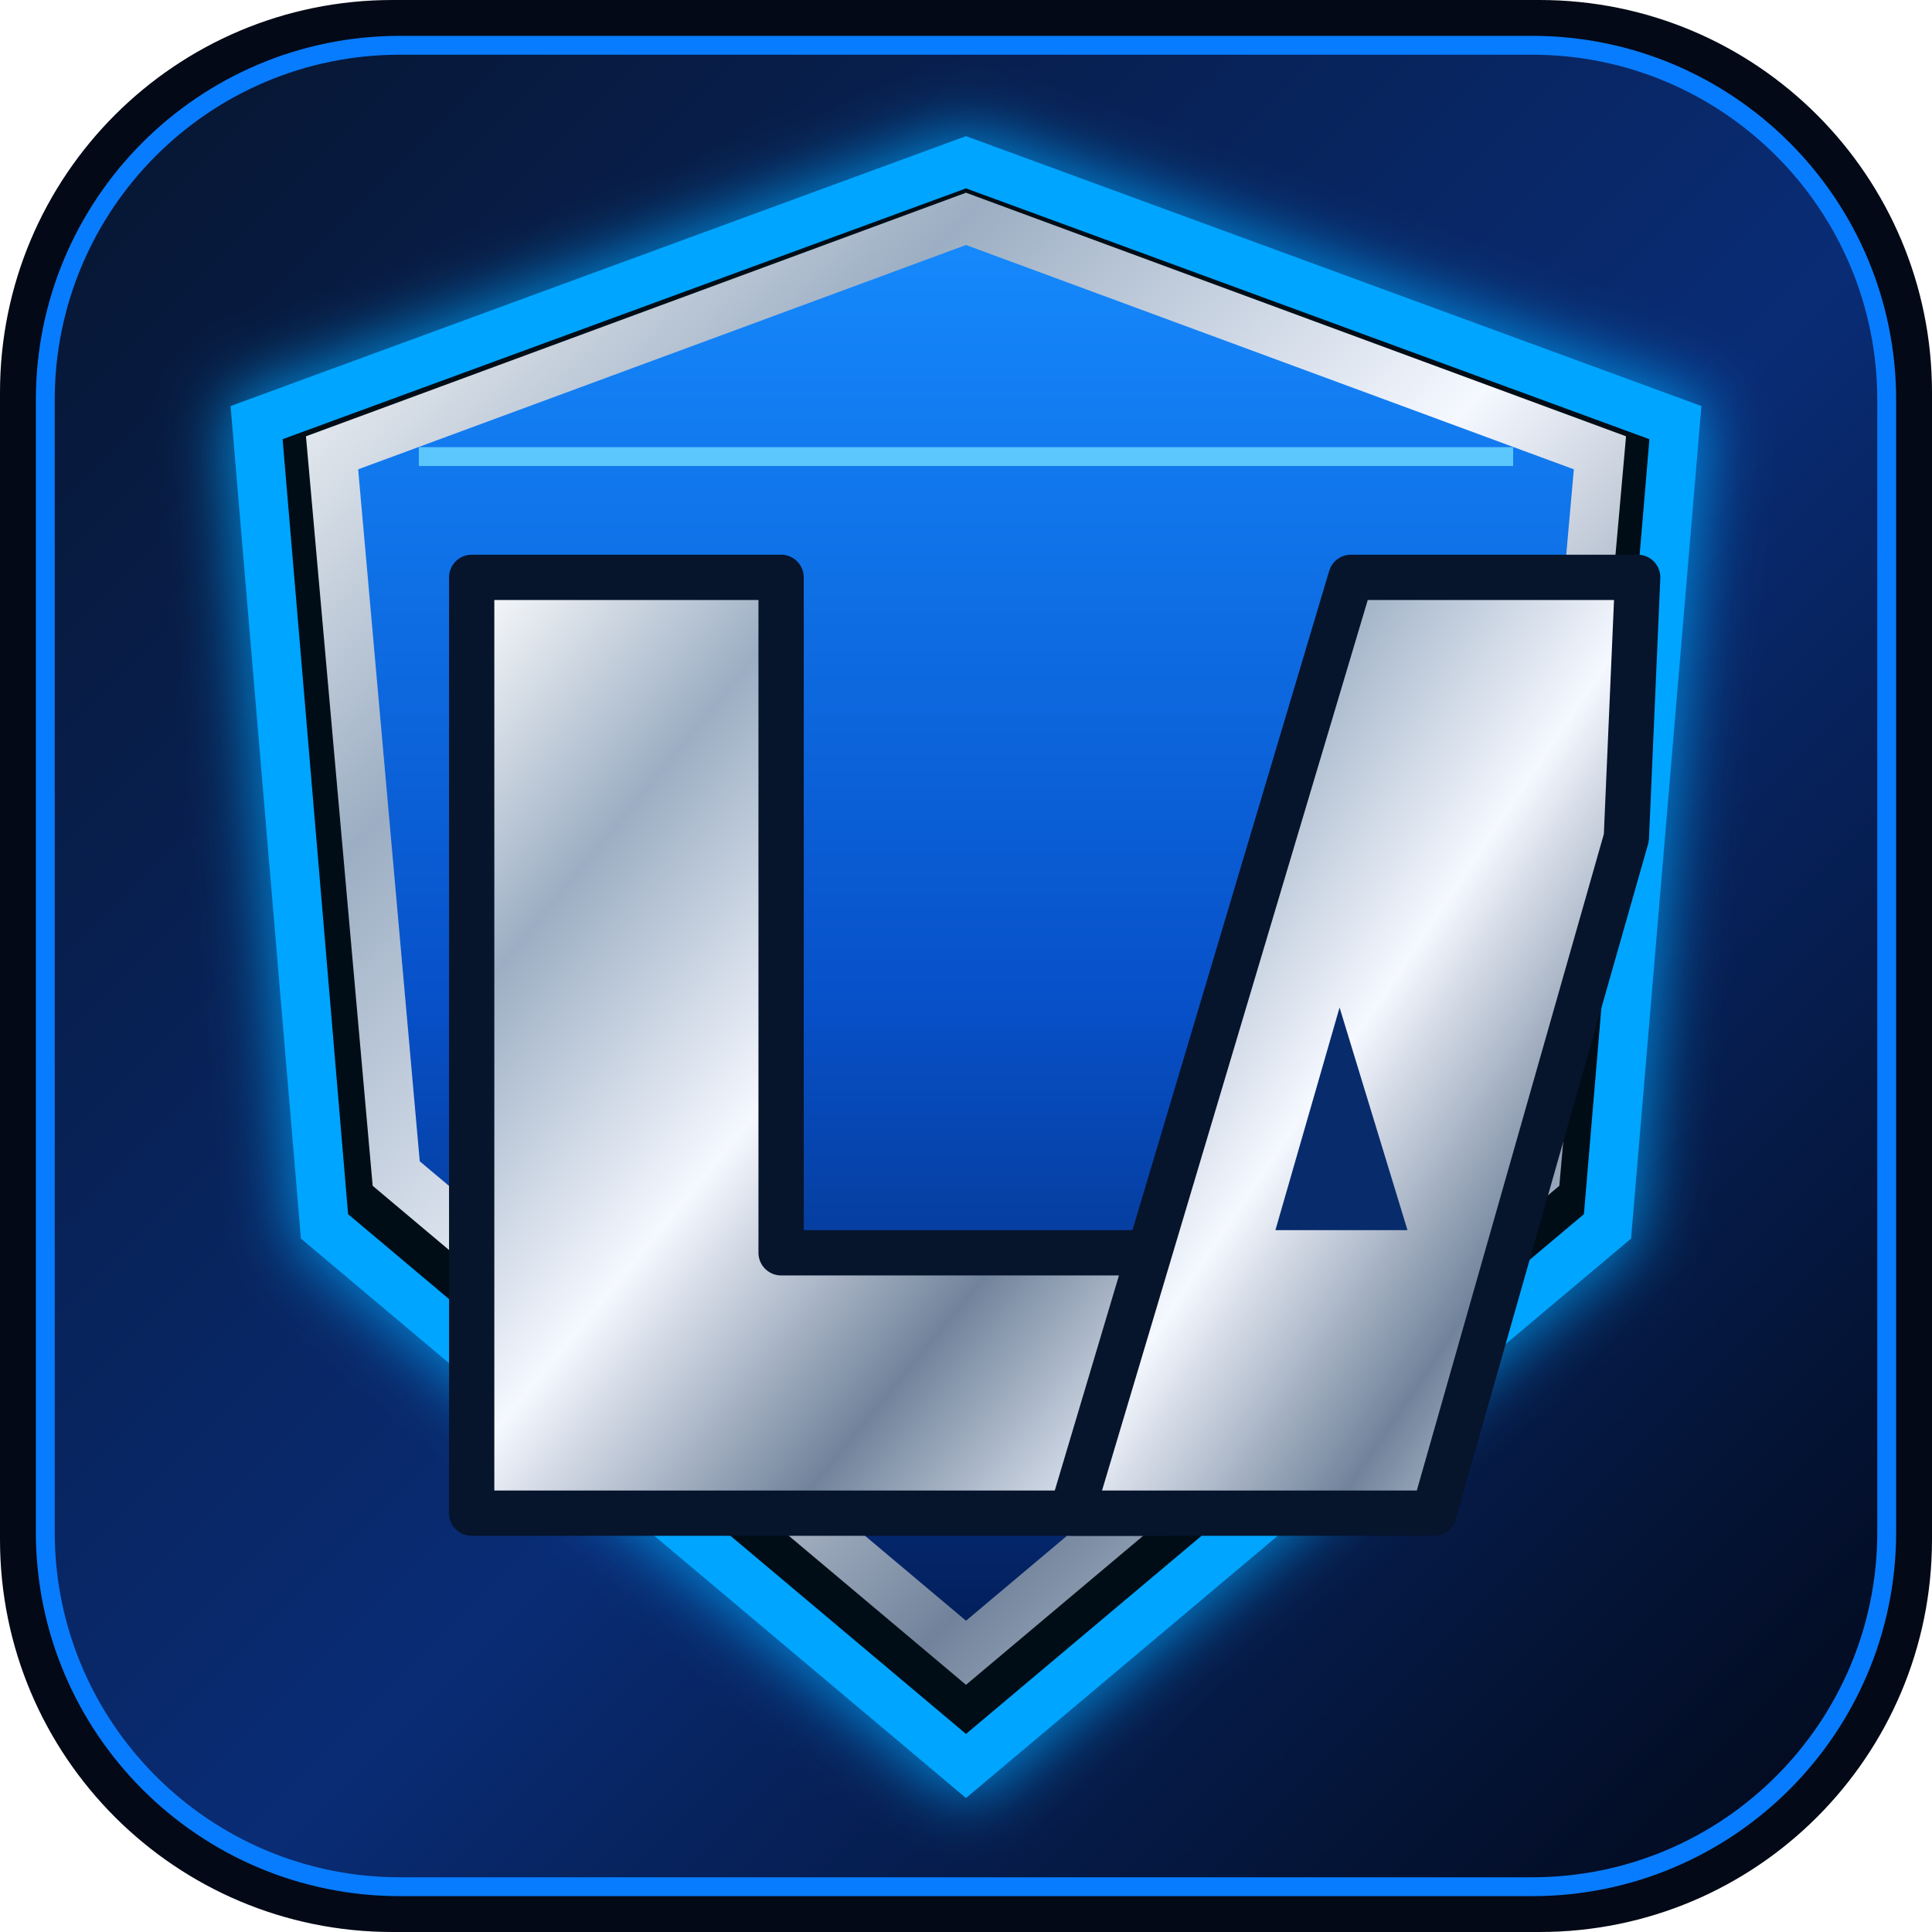
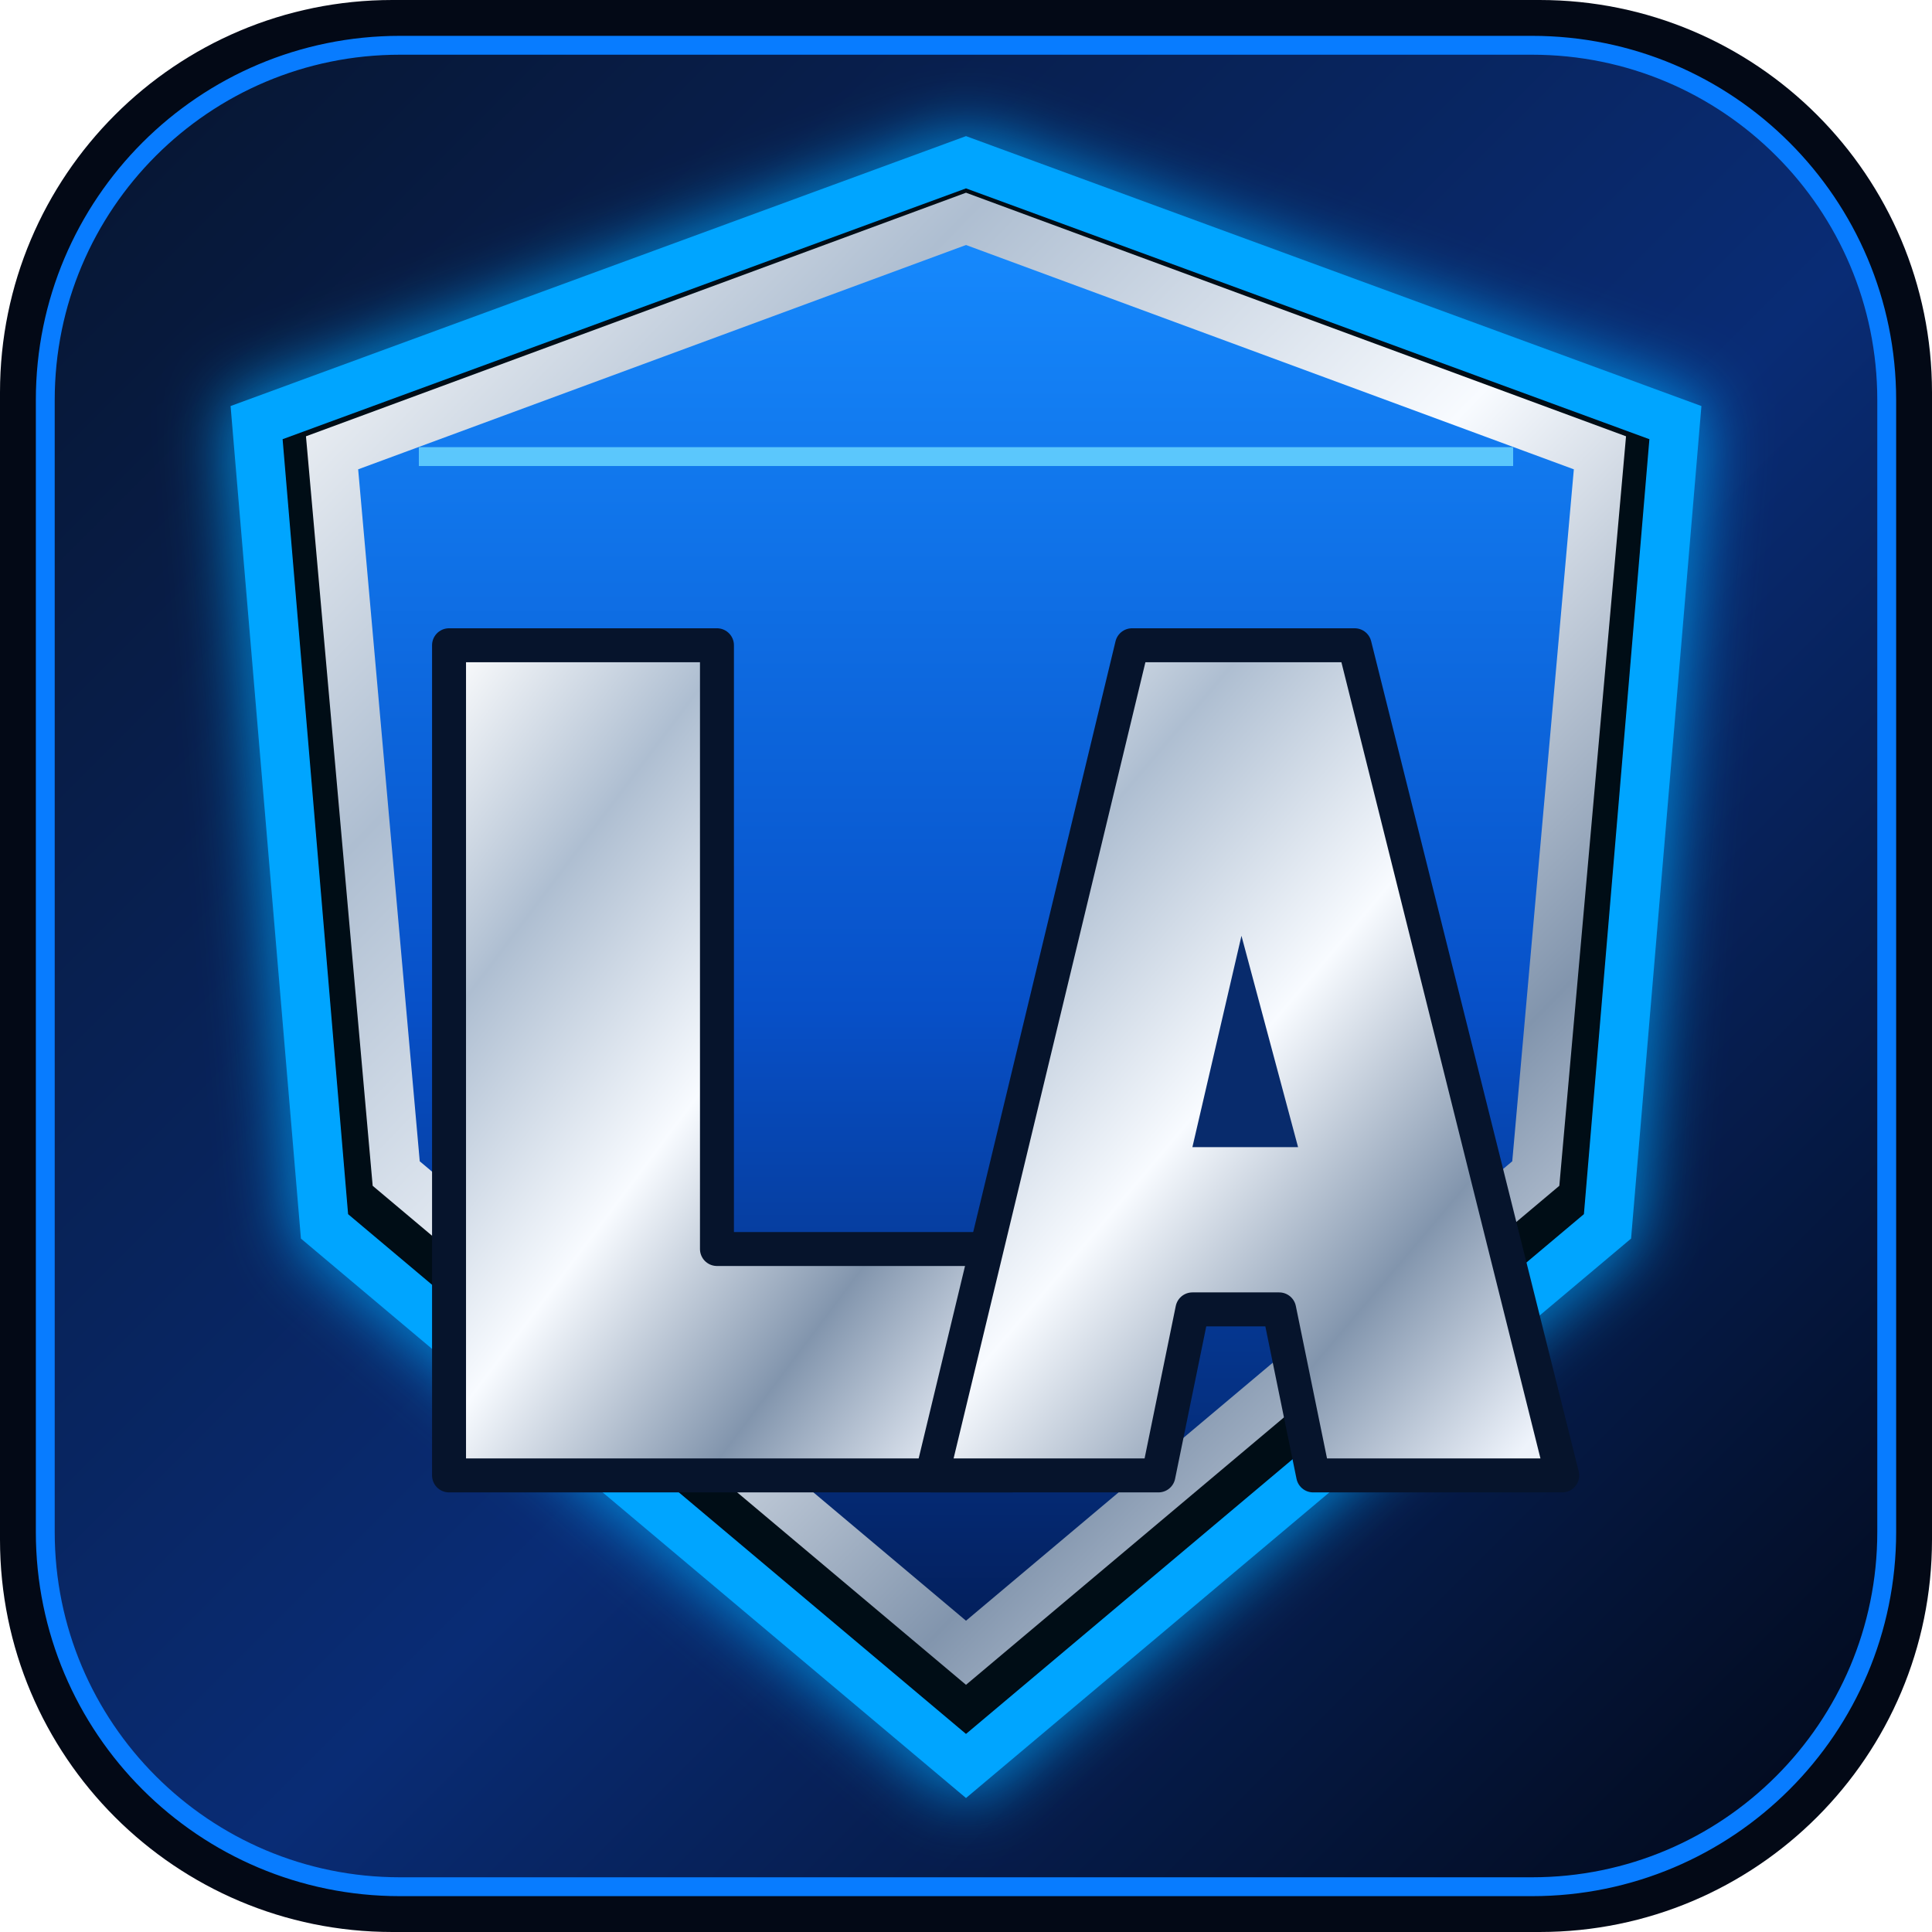
<svg xmlns="http://www.w3.org/2000/svg" viewBox="0 0 512 512" role="img" aria-labelledby="title desc">
  <defs>
    <linearGradient id="bg" x1="0" y1="0" x2="1" y2="1">
      <stop stop-color="#07152f" />
      <stop offset=".55" stop-color="#092c75" />
      <stop offset="1" stop-color="#020817" />
    </linearGradient>
    <linearGradient id="silver" x1="0" y1="0" x2="0.9" y2="1">
      <stop stop-color="#fff" />
-       <stop offset=".25" stop-color="#9caec3" />
-       <stop offset=".52" stop-color="#f5f8ff" />
-       <stop offset=".78" stop-color="#71839b" />
-       <stop offset="1" stop-color="#e7edf7" />
+       <stop offset=".25" stop-color="#aebed1" />
+       <stop offset=".52" stop-color="#f8fbff" />
+       <stop offset=".78" stop-color="#8295ad" />
+       <stop offset="1" stop-color="#eef3fb" />
    </linearGradient>
    <linearGradient id="blue" x1="0" y1="0" x2="0" y2="1">
      <stop stop-color="#168bff" />
      <stop offset=".55" stop-color="#0750c8" />
      <stop offset="1" stop-color="#031c55" />
    </linearGradient>
    <filter id="glow" x="-40%" y="-40%" width="180%" height="180%">
      <feGaussianBlur stdDeviation="9" result="b" />
      <feMerge>
        <feMergeNode in="b" />
        <feMergeNode in="SourceGraphic" />
      </feMerge>
    </filter>
  </defs>
  <rect width="512" height="512" rx="104" fill="#030916" />
  <rect x="12" y="12" width="488" height="488" rx="94" fill="url(#bg)" stroke="#087cff" stroke-width="5" />
  <path d="M256 43 444 112 426 325 256 468 86 325 68 112Z" fill="#020817" stroke="#00a5ff" stroke-width="13" filter="url(#glow)" />
  <path d="M256 58 424 120 407 311 256 438 105 311 88 120Z" fill="url(#blue)" stroke="url(#silver)" stroke-width="13" />
-   <path d="M125 153h82v179h102v69H125Z" fill="url(#silver)" stroke="#06142c" stroke-width="12" stroke-linejoin="round" />
-   <path d="m284 401 74-248h76l-3 69-51 179Z" fill="url(#silver)" stroke="#06142c" stroke-width="12" stroke-linejoin="round" />
-   <path d="m338 326 17-59 18 59Z" fill="#082b6c" />
-   <path d="M111 121h290" stroke="#6edbff" stroke-width="5" opacity=".8" />
+   <path d="M119 171H190V331H268V391H119Z" fill="url(#silver)" stroke="#06142c" stroke-width="9" stroke-linejoin="round" />
+   <path d="M247 391 300 171H359L414 391H348L339 347H316L307 391Z" fill="url(#silver)" stroke="#06142c" stroke-width="9" stroke-linejoin="round" />
+   <path d="M316 304 329 248 344 304Z" fill="#082b6c" />
+   <path d="M111 121H401" stroke="#6edbff" stroke-width="5" opacity=".8" />
</svg>
